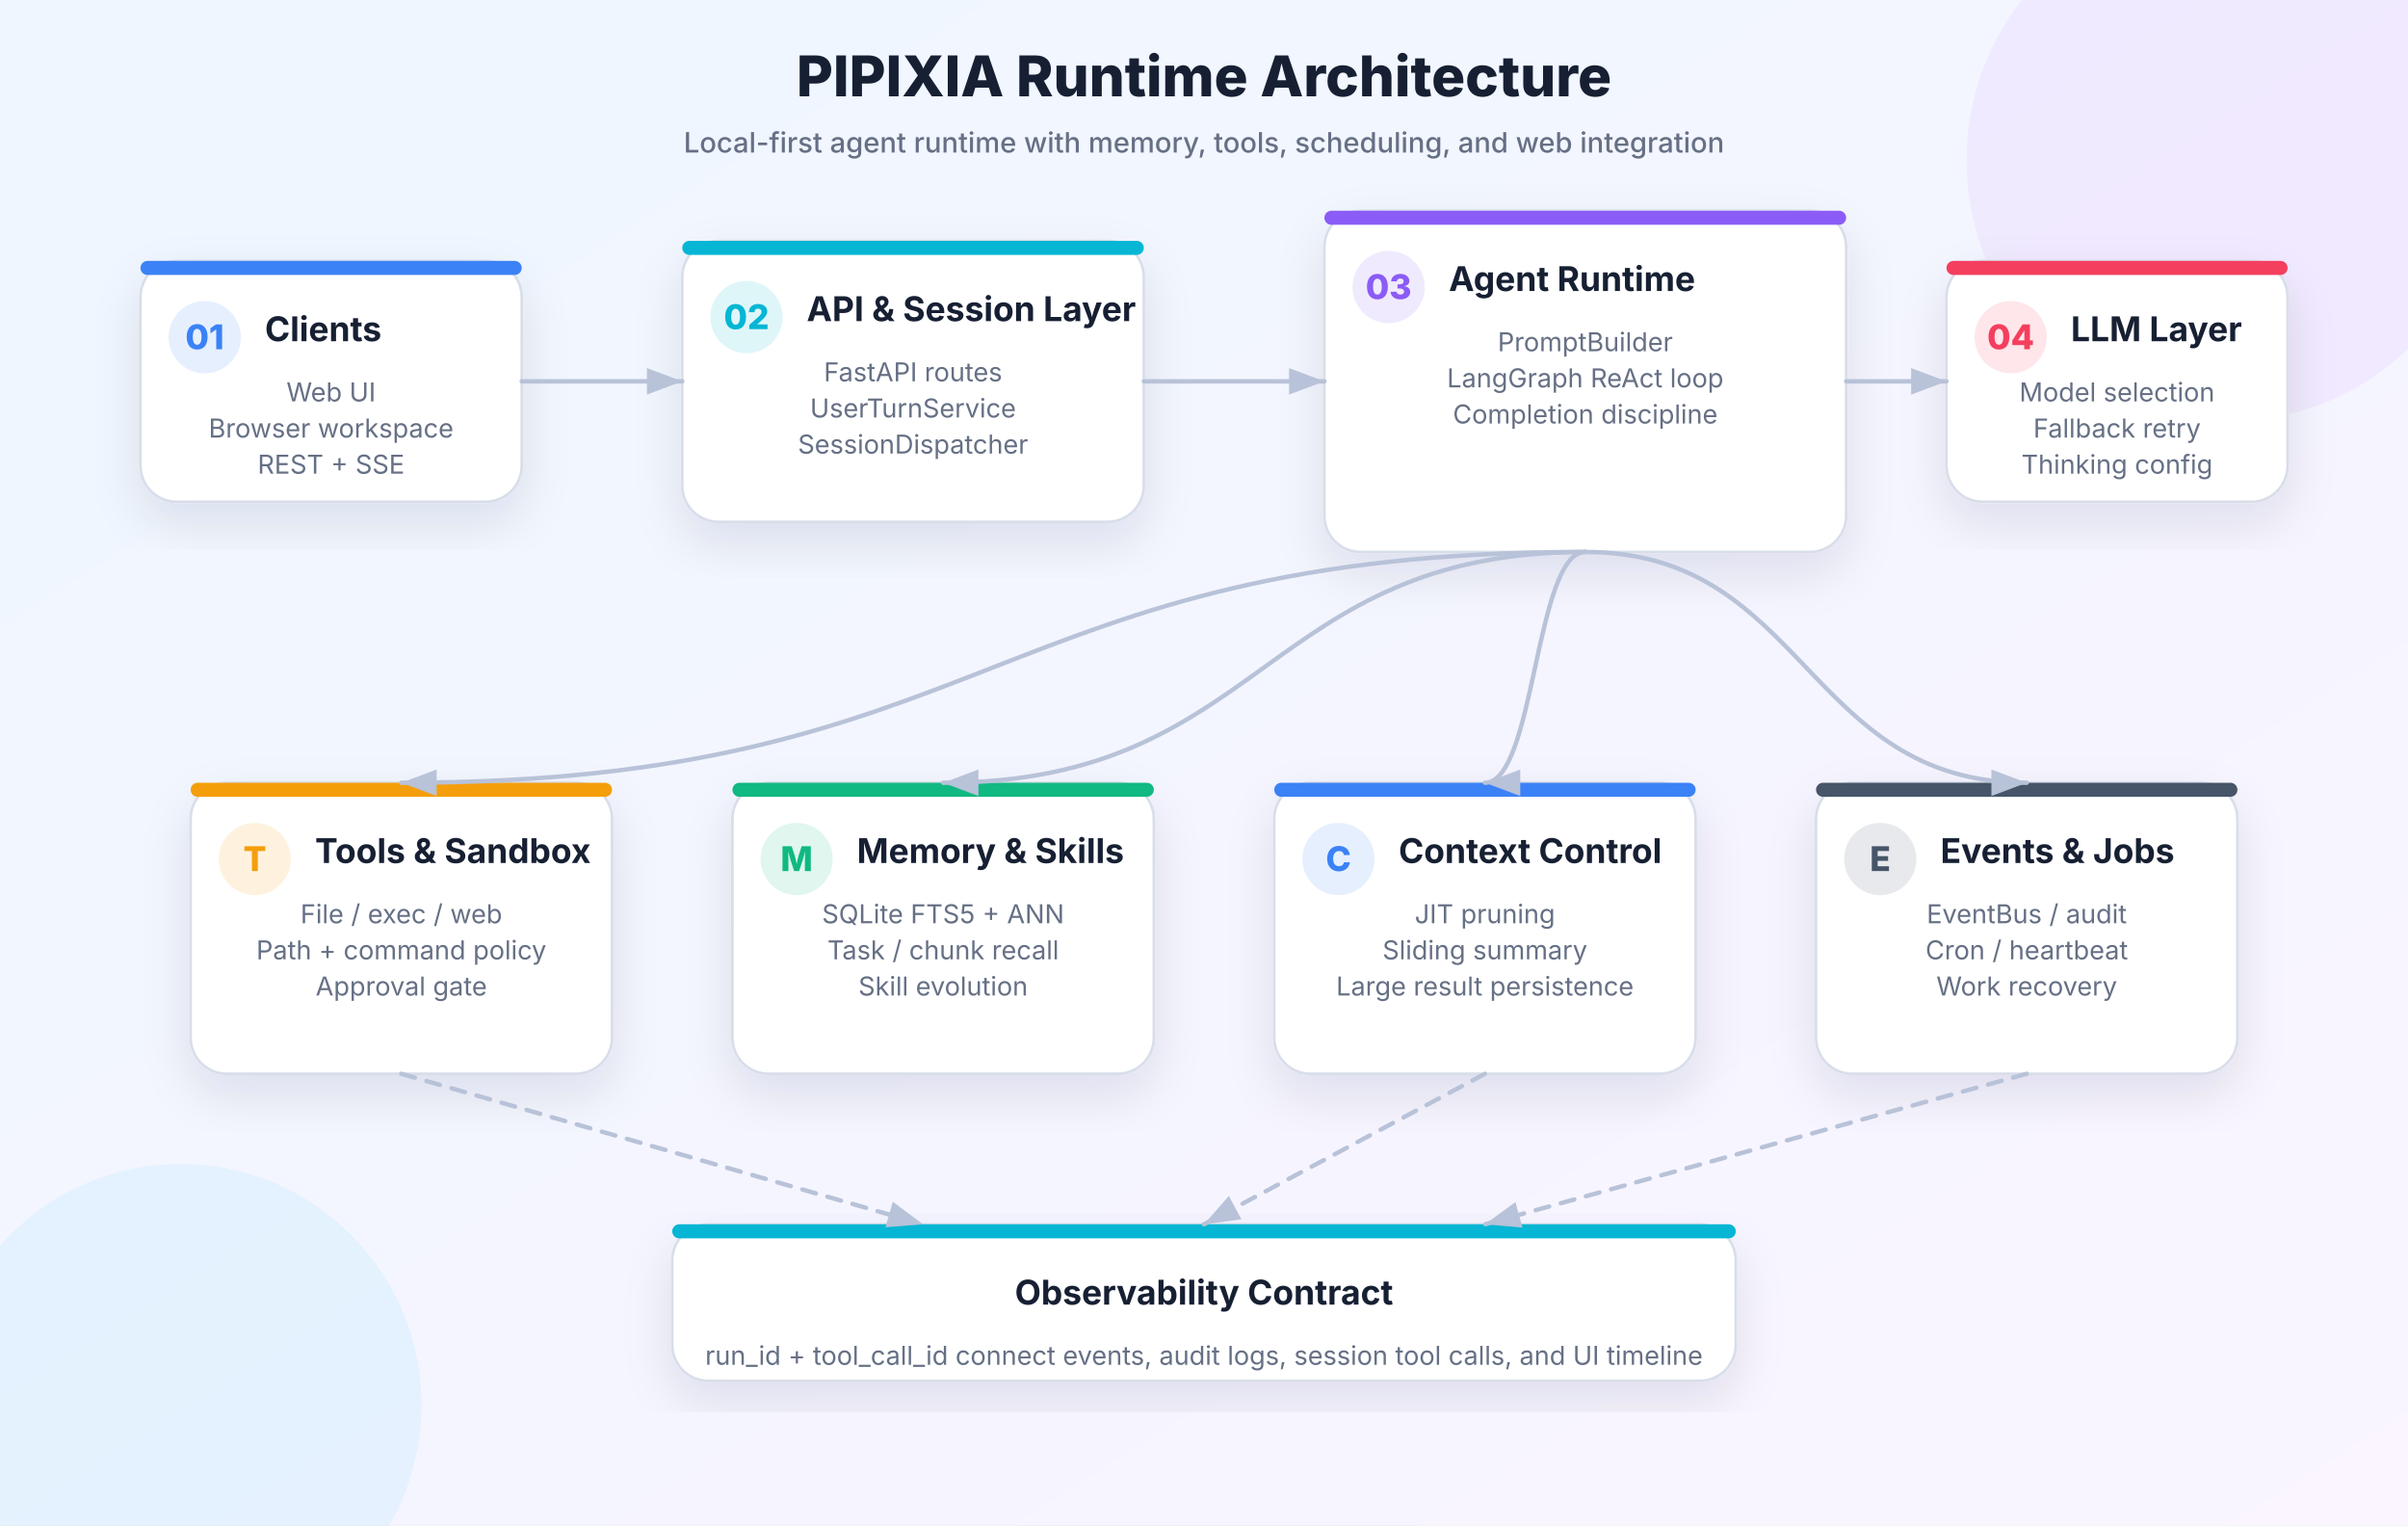
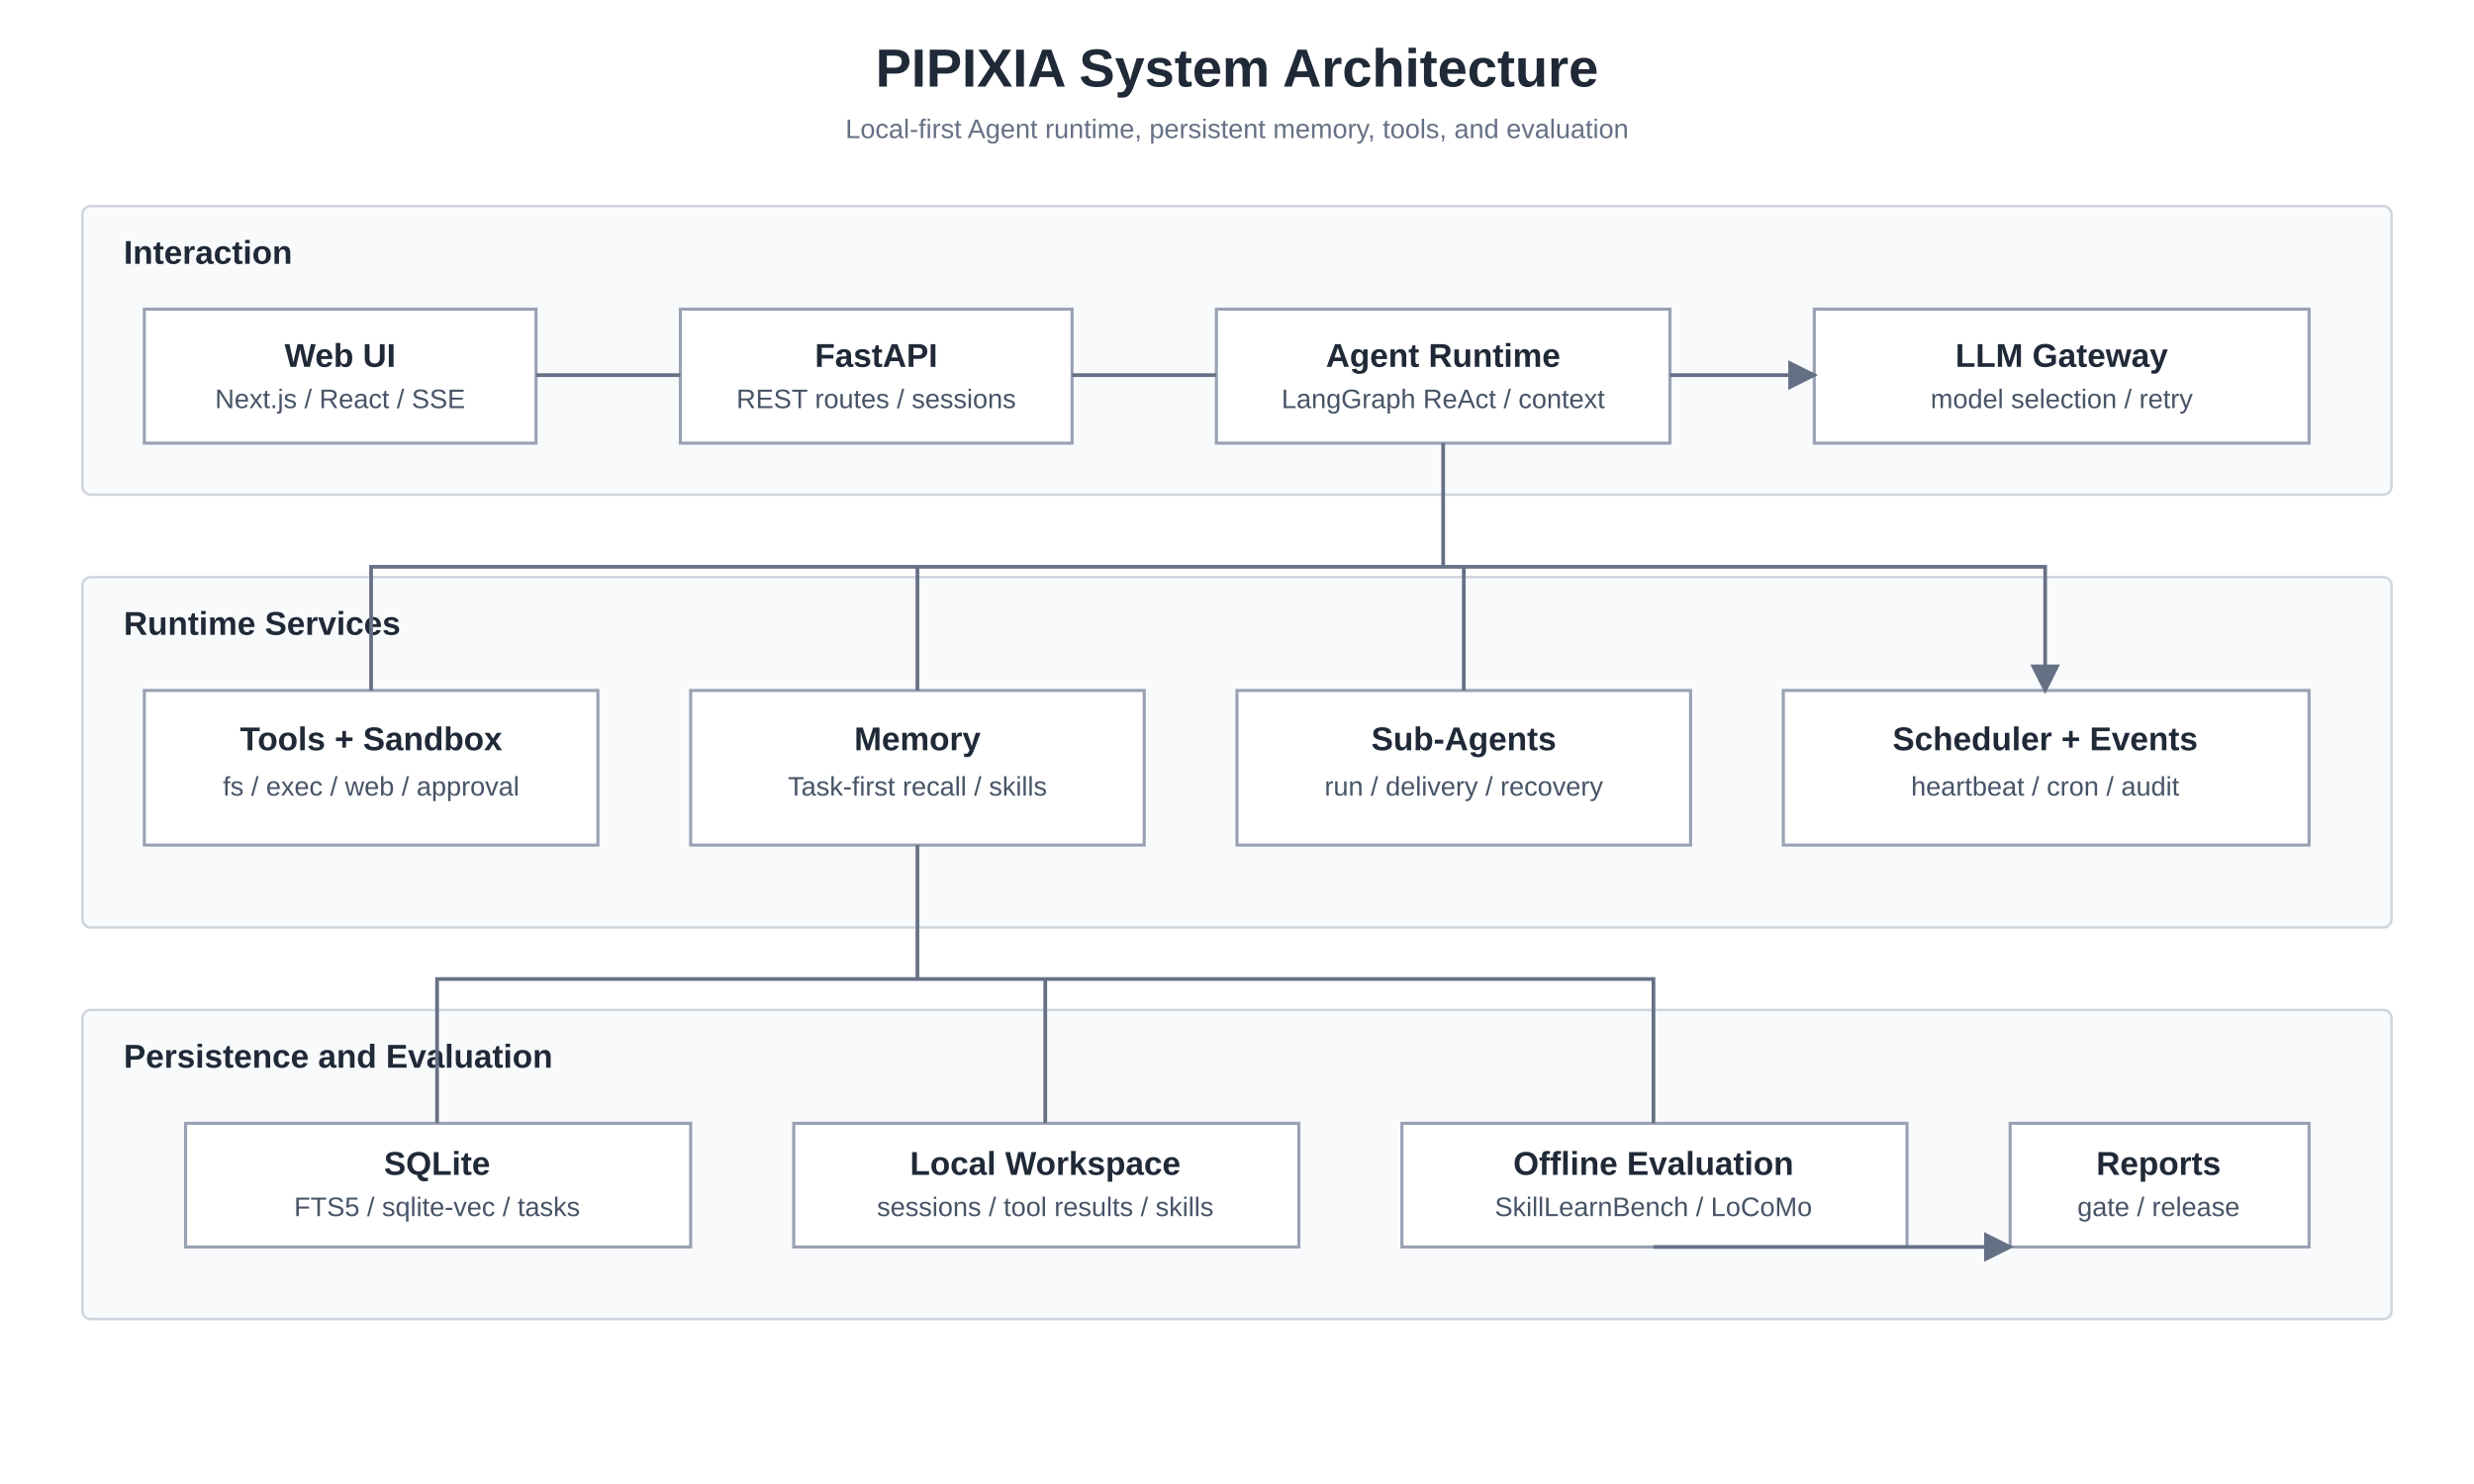
- <svg xmlns="http://www.w3.org/2000/svg" width="1200" height="760" viewBox="0 0 1200 760" role="img" aria-label="PIPIXIA Runtime Architecture">
+ <svg xmlns="http://www.w3.org/2000/svg" width="1200" height="720" viewBox="0 0 1200 720" role="img" aria-label="PIPIXIA system architecture">
  <defs>
-     <filter id="shadow" x="-20%" y="-20%" width="140%" height="140%">
-       <feDropShadow dx="0" dy="10" stdDeviation="12" flood-color="#101828" flood-opacity="0.10" />
-     </filter>
-     <marker id="arrow" markerWidth="10" markerHeight="10" refX="8" refY="3" orient="auto" markerUnits="strokeWidth">
-       <path d="M0,0 L0,6 L8,3 z" fill="#B8C2D8" />
+     <marker id="a" markerWidth="8" markerHeight="8" refX="7" refY="4" orient="auto">
+       <path d="M0 0L8 4L0 8z" fill="#667085" />
    </marker>
-     <linearGradient id="soft" x1="0" y1="0" x2="1" y2="1">
-       <stop offset="0" stop-color="#EEF6FF" />
-       <stop offset="1" stop-color="#FAF5FF" />
-     </linearGradient>
  </defs>
-   <style>
-     text { font-family: Inter, ui-sans-serif, system-ui, -apple-system, BlinkMacSystemFont, "Segoe UI", sans-serif; }
-   </style>
-   <rect width="1200" height="760" fill="url(#soft)" />
-   <circle cx="1110" cy="80" r="130" fill="#E9D5FF" opacity="0.35" />
-   <circle cx="90" cy="700" r="120" fill="#BAE6FD" opacity="0.28" />
-   <text x="600.0" y="48" text-anchor="middle" font-size="28" font-weight="800" fill="#172033">PIPIXIA Runtime Architecture</text>
-   <text x="600.0" y="76" text-anchor="middle" font-size="14" font-weight="500" fill="#667085">Local-first agent runtime with memory, tools, scheduling, and web integration</text>
-   <rect x="70" y="130" width="190" height="120" rx="18" fill="#FFFFFF" stroke="#D8DEE9" stroke-width="1.3" filter="url(#shadow)" />
-   <rect x="70" y="130" width="190" height="7" rx="3.5" fill="#3B82F6" />
-   <circle cx="102" cy="168" r="18" fill="#3B82F6" opacity="0.13" />
-   <text x="102" y="174" text-anchor="middle" font-size="17" font-weight="800" fill="#3B82F6">01</text>
-   <text x="132" y="170" text-anchor="start" font-size="17" font-weight="700" fill="#172033">Clients</text>
-   <text x="165.0" y="200" text-anchor="middle" font-size="13" font-weight="400" fill="#667085">Web UI</text>
-   <text x="165.0" y="218" text-anchor="middle" font-size="13" font-weight="400" fill="#667085">Browser workspace</text>
-   <text x="165.0" y="236" text-anchor="middle" font-size="13" font-weight="400" fill="#667085">REST + SSE</text>
-   <rect x="340" y="120" width="230" height="140" rx="18" fill="#FFFFFF" stroke="#D8DEE9" stroke-width="1.3" filter="url(#shadow)" />
-   <rect x="340" y="120" width="230" height="7" rx="3.5" fill="#06B6D4" />
-   <circle cx="372" cy="158" r="18" fill="#06B6D4" opacity="0.13" />
-   <text x="372" y="164" text-anchor="middle" font-size="17" font-weight="800" fill="#06B6D4">02</text>
-   <text x="402" y="160" text-anchor="start" font-size="17" font-weight="700" fill="#172033">API &amp; Session Layer</text>
-   <text x="455.0" y="190" text-anchor="middle" font-size="13" font-weight="400" fill="#667085">FastAPI routes</text>
-   <text x="455.0" y="208" text-anchor="middle" font-size="13" font-weight="400" fill="#667085">UserTurnService</text>
-   <text x="455.0" y="226" text-anchor="middle" font-size="13" font-weight="400" fill="#667085">SessionDispatcher</text>
-   <rect x="660" y="105" width="260" height="170" rx="18" fill="#FFFFFF" stroke="#D8DEE9" stroke-width="1.3" filter="url(#shadow)" />
-   <rect x="660" y="105" width="260" height="7" rx="3.5" fill="#8B5CF6" />
-   <circle cx="692" cy="143" r="18" fill="#8B5CF6" opacity="0.13" />
-   <text x="692" y="149" text-anchor="middle" font-size="17" font-weight="800" fill="#8B5CF6">03</text>
-   <text x="722" y="145" text-anchor="start" font-size="17" font-weight="700" fill="#172033">Agent Runtime</text>
-   <text x="790.0" y="175" text-anchor="middle" font-size="13" font-weight="400" fill="#667085">PromptBuilder</text>
-   <text x="790.0" y="193" text-anchor="middle" font-size="13" font-weight="400" fill="#667085">LangGraph ReAct loop</text>
-   <text x="790.0" y="211" text-anchor="middle" font-size="13" font-weight="400" fill="#667085">Completion discipline</text>
-   <rect x="970" y="130" width="170" height="120" rx="18" fill="#FFFFFF" stroke="#D8DEE9" stroke-width="1.3" filter="url(#shadow)" />
-   <rect x="970" y="130" width="170" height="7" rx="3.5" fill="#F43F5E" />
-   <circle cx="1002" cy="168" r="18" fill="#F43F5E" opacity="0.13" />
-   <text x="1002" y="174" text-anchor="middle" font-size="17" font-weight="800" fill="#F43F5E">04</text>
-   <text x="1032" y="170" text-anchor="start" font-size="17" font-weight="700" fill="#172033">LLM Layer</text>
-   <text x="1055.0" y="200" text-anchor="middle" font-size="13" font-weight="400" fill="#667085">Model selection</text>
-   <text x="1055.0" y="218" text-anchor="middle" font-size="13" font-weight="400" fill="#667085">Fallback retry</text>
-   <text x="1055.0" y="236" text-anchor="middle" font-size="13" font-weight="400" fill="#667085">Thinking config</text>
-   <line x1="260" y1="190" x2="340" y2="190" stroke="#B8C2D8" stroke-width="2.2" stroke-linecap="round" marker-end="url(#arrow)" />
-   <line x1="570" y1="190" x2="660" y2="190" stroke="#B8C2D8" stroke-width="2.2" stroke-linecap="round" marker-end="url(#arrow)" />
-   <line x1="920" y1="190" x2="970" y2="190" stroke="#B8C2D8" stroke-width="2.2" stroke-linecap="round" marker-end="url(#arrow)" />
-   <rect x="95" y="390" width="210" height="145" rx="18" fill="#FFFFFF" stroke="#D8DEE9" stroke-width="1.3" filter="url(#shadow)" />
-   <rect x="95" y="390" width="210" height="7" rx="3.5" fill="#F59E0B" />
-   <circle cx="127" cy="428" r="18" fill="#F59E0B" opacity="0.13" />
-   <text x="127" y="434" text-anchor="middle" font-size="17" font-weight="800" fill="#F59E0B">T</text>
-   <text x="157" y="430" text-anchor="start" font-size="17" font-weight="700" fill="#172033">Tools &amp; Sandbox</text>
-   <text x="200.0" y="460" text-anchor="middle" font-size="13" font-weight="400" fill="#667085">File / exec / web</text>
-   <text x="200.0" y="478" text-anchor="middle" font-size="13" font-weight="400" fill="#667085">Path + command policy</text>
-   <text x="200.0" y="496" text-anchor="middle" font-size="13" font-weight="400" fill="#667085">Approval gate</text>
-   <rect x="365" y="390" width="210" height="145" rx="18" fill="#FFFFFF" stroke="#D8DEE9" stroke-width="1.3" filter="url(#shadow)" />
-   <rect x="365" y="390" width="210" height="7" rx="3.5" fill="#10B981" />
-   <circle cx="397" cy="428" r="18" fill="#10B981" opacity="0.13" />
-   <text x="397" y="434" text-anchor="middle" font-size="17" font-weight="800" fill="#10B981">M</text>
-   <text x="427" y="430" text-anchor="start" font-size="17" font-weight="700" fill="#172033">Memory &amp; Skills</text>
-   <text x="470.0" y="460" text-anchor="middle" font-size="13" font-weight="400" fill="#667085">SQLite FTS5 + ANN</text>
-   <text x="470.0" y="478" text-anchor="middle" font-size="13" font-weight="400" fill="#667085">Task / chunk recall</text>
-   <text x="470.0" y="496" text-anchor="middle" font-size="13" font-weight="400" fill="#667085">Skill evolution</text>
-   <rect x="635" y="390" width="210" height="145" rx="18" fill="#FFFFFF" stroke="#D8DEE9" stroke-width="1.3" filter="url(#shadow)" />
-   <rect x="635" y="390" width="210" height="7" rx="3.5" fill="#3B82F6" />
-   <circle cx="667" cy="428" r="18" fill="#3B82F6" opacity="0.13" />
-   <text x="667" y="434" text-anchor="middle" font-size="17" font-weight="800" fill="#3B82F6">C</text>
-   <text x="697" y="430" text-anchor="start" font-size="17" font-weight="700" fill="#172033">Context Control</text>
-   <text x="740.0" y="460" text-anchor="middle" font-size="13" font-weight="400" fill="#667085">JIT pruning</text>
-   <text x="740.0" y="478" text-anchor="middle" font-size="13" font-weight="400" fill="#667085">Sliding summary</text>
-   <text x="740.0" y="496" text-anchor="middle" font-size="13" font-weight="400" fill="#667085">Large result persistence</text>
-   <rect x="905" y="390" width="210" height="145" rx="18" fill="#FFFFFF" stroke="#D8DEE9" stroke-width="1.3" filter="url(#shadow)" />
-   <rect x="905" y="390" width="210" height="7" rx="3.5" fill="#475569" />
-   <circle cx="937" cy="428" r="18" fill="#475569" opacity="0.13" />
-   <text x="937" y="434" text-anchor="middle" font-size="17" font-weight="800" fill="#475569">E</text>
-   <text x="967" y="430" text-anchor="start" font-size="17" font-weight="700" fill="#172033">Events &amp; Jobs</text>
-   <text x="1010.0" y="460" text-anchor="middle" font-size="13" font-weight="400" fill="#667085">EventBus / audit</text>
-   <text x="1010.0" y="478" text-anchor="middle" font-size="13" font-weight="400" fill="#667085">Cron / heartbeat</text>
-   <text x="1010.0" y="496" text-anchor="middle" font-size="13" font-weight="400" fill="#667085">Work recovery</text>
-   <path d="M 790 275 C 495.0 275, 495.0 390, 200 390" fill="none" stroke="#B8C2D8" stroke-width="2.2" stroke-linecap="round" marker-end="url(#arrow)" />
-   <path d="M 790 275 C 630.0 275, 630.0 390, 470 390" fill="none" stroke="#B8C2D8" stroke-width="2.2" stroke-linecap="round" marker-end="url(#arrow)" />
-   <path d="M 790 275 C 765.0 275, 765.0 390, 740 390" fill="none" stroke="#B8C2D8" stroke-width="2.2" stroke-linecap="round" marker-end="url(#arrow)" />
-   <path d="M 790 275 C 900.0 275, 900.0 390, 1010 390" fill="none" stroke="#B8C2D8" stroke-width="2.2" stroke-linecap="round" marker-end="url(#arrow)" />
-   <rect x="335" y="610" width="530" height="78" rx="18" fill="#FFFFFF" stroke="#D8DEE9" stroke-width="1.3" filter="url(#shadow)" />
-   <rect x="335" y="610" width="530" height="7" rx="3.5" fill="#06B6D4" />
-   <text x="600.0" y="650" text-anchor="middle" font-size="17" font-weight="700" fill="#172033">Observability Contract</text>
-   <text x="600.0" y="680" text-anchor="middle" font-size="13" font-weight="400" fill="#667085">run_id + tool_call_id connect events, audit logs, session tool calls, and UI timeline</text>
-   <line x1="200" y1="535" x2="460" y2="610" stroke="#B8C2D8" stroke-width="2.2" stroke-linecap="round" marker-end="url(#arrow)" stroke-dasharray="7 6" />
-   <line x1="740" y1="535" x2="600" y2="610" stroke="#B8C2D8" stroke-width="2.2" stroke-linecap="round" marker-end="url(#arrow)" stroke-dasharray="7 6" />
-   <line x1="1010" y1="535" x2="740" y2="610" stroke="#B8C2D8" stroke-width="2.2" stroke-linecap="round" marker-end="url(#arrow)" stroke-dasharray="7 6" />
+   <style>text{font-family:Arial,Helvetica,sans-serif;fill:#1F2937}.t{font-size:26px;font-weight:700}.s{font-size:13px;fill:#667085}.h{font-size:16px;font-weight:700}.b{font-size:13px;fill:#475467}.box{fill:#fff;stroke:#98A2B3;stroke-width:1.5}.lane{fill:#F8FAFC;stroke:#D0D5DD;stroke-width:1.2}.edge{stroke:#667085;stroke-width:1.8;fill:none;marker-end:url(#a)}</style>
+   <rect width="1200" height="720" fill="#fff" />
+   <text x="600" y="42" text-anchor="middle" class="t">PIPIXIA System Architecture</text>
+   <text x="600" y="67" text-anchor="middle" class="s">Local-first Agent runtime, persistent memory, tools, and evaluation</text>
+   <rect x="40" y="100" width="1120" height="140" rx="4" class="lane" />
+   <text x="60" y="128" class="h">Interaction</text>
+   <rect x="70" y="150" width="190" height="65" class="box" />
+   <text x="165" y="178" text-anchor="middle" class="h">Web UI</text>
+   <text x="165" y="198" text-anchor="middle" class="b">Next.js / React / SSE</text>
+   <rect x="330" y="150" width="190" height="65" class="box" />
+   <text x="425" y="178" text-anchor="middle" class="h">FastAPI</text>
+   <text x="425" y="198" text-anchor="middle" class="b">REST routes / sessions</text>
+   <rect x="590" y="150" width="220" height="65" class="box" />
+   <text x="700" y="178" text-anchor="middle" class="h">Agent Runtime</text>
+   <text x="700" y="198" text-anchor="middle" class="b">LangGraph ReAct / context</text>
+   <rect x="880" y="150" width="240" height="65" class="box" />
+   <text x="1000" y="178" text-anchor="middle" class="h">LLM Gateway</text>
+   <text x="1000" y="198" text-anchor="middle" class="b">model selection / retry</text>
+   <path d="M260 182H330M520 182H590M810 182H880" class="edge" />
+   <rect x="40" y="280" width="1120" height="170" rx="4" class="lane" />
+   <text x="60" y="308" class="h">Runtime Services</text>
+   <rect x="70" y="335" width="220" height="75" class="box" />
+   <text x="180" y="364" text-anchor="middle" class="h">Tools + Sandbox</text>
+   <text x="180" y="386" text-anchor="middle" class="b">fs / exec / web / approval</text>
+   <rect x="335" y="335" width="220" height="75" class="box" />
+   <text x="445" y="364" text-anchor="middle" class="h">Memory</text>
+   <text x="445" y="386" text-anchor="middle" class="b">Task-first recall / skills</text>
+   <rect x="600" y="335" width="220" height="75" class="box" />
+   <text x="710" y="364" text-anchor="middle" class="h">Sub-Agents</text>
+   <text x="710" y="386" text-anchor="middle" class="b">run / delivery / recovery</text>
+   <rect x="865" y="335" width="255" height="75" class="box" />
+   <text x="992" y="364" text-anchor="middle" class="h">Scheduler + Events</text>
+   <text x="992" y="386" text-anchor="middle" class="b">heartbeat / cron / audit</text>
+   <path d="M700 215V275H180V335M700 275H445V335M700 275H710V335M700 275H992V335" class="edge" />
+   <rect x="40" y="490" width="1120" height="150" rx="4" class="lane" />
+   <text x="60" y="518" class="h">Persistence and Evaluation</text>
+   <rect x="90" y="545" width="245" height="60" class="box" />
+   <text x="212" y="570" text-anchor="middle" class="h">SQLite</text>
+   <text x="212" y="590" text-anchor="middle" class="b">FTS5 / sqlite-vec / tasks</text>
+   <rect x="385" y="545" width="245" height="60" class="box" />
+   <text x="507" y="570" text-anchor="middle" class="h">Local Workspace</text>
+   <text x="507" y="590" text-anchor="middle" class="b">sessions / tool results / skills</text>
+   <rect x="680" y="545" width="245" height="60" class="box" />
+   <text x="802" y="570" text-anchor="middle" class="h">Offline Evaluation</text>
+   <text x="802" y="590" text-anchor="middle" class="b">SkillLearnBench / LoCoMo</text>
+   <rect x="975" y="545" width="145" height="60" class="box" />
+   <text x="1047" y="570" text-anchor="middle" class="h">Reports</text>
+   <text x="1047" y="590" text-anchor="middle" class="b">gate / release</text>
+   <path d="M445 410V475H212V545M445 410V475H507V545M445 410V475H802V545M802 605H975" class="edge" />
</svg>
